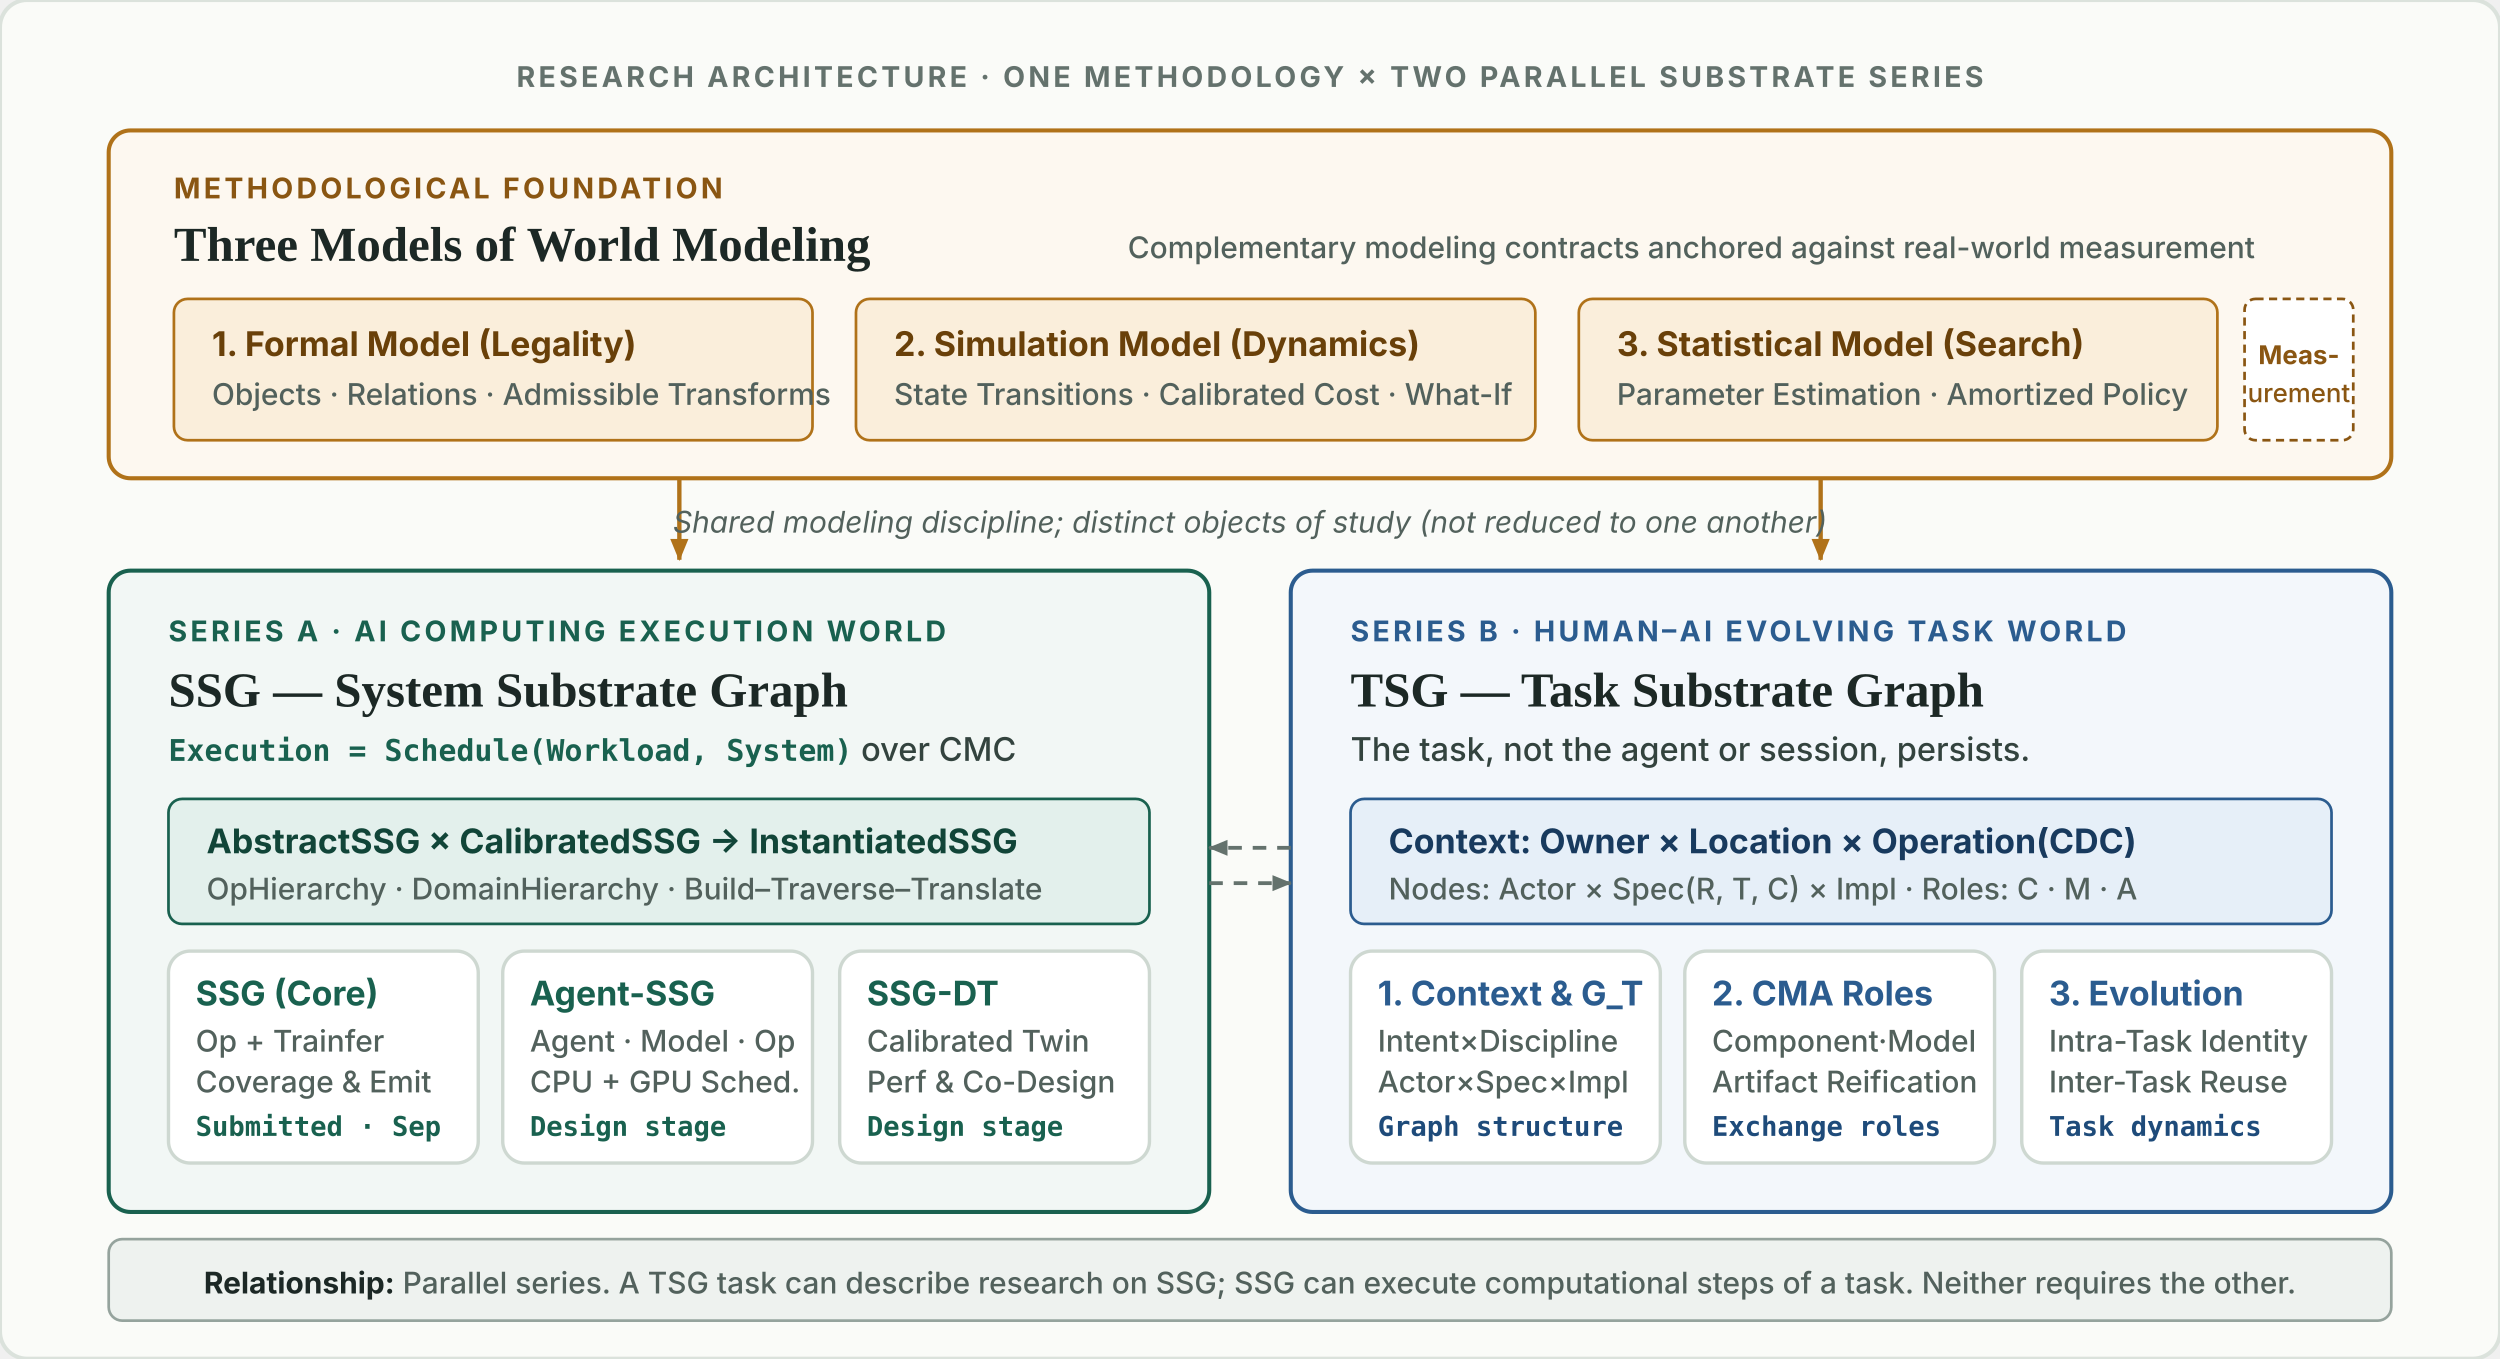
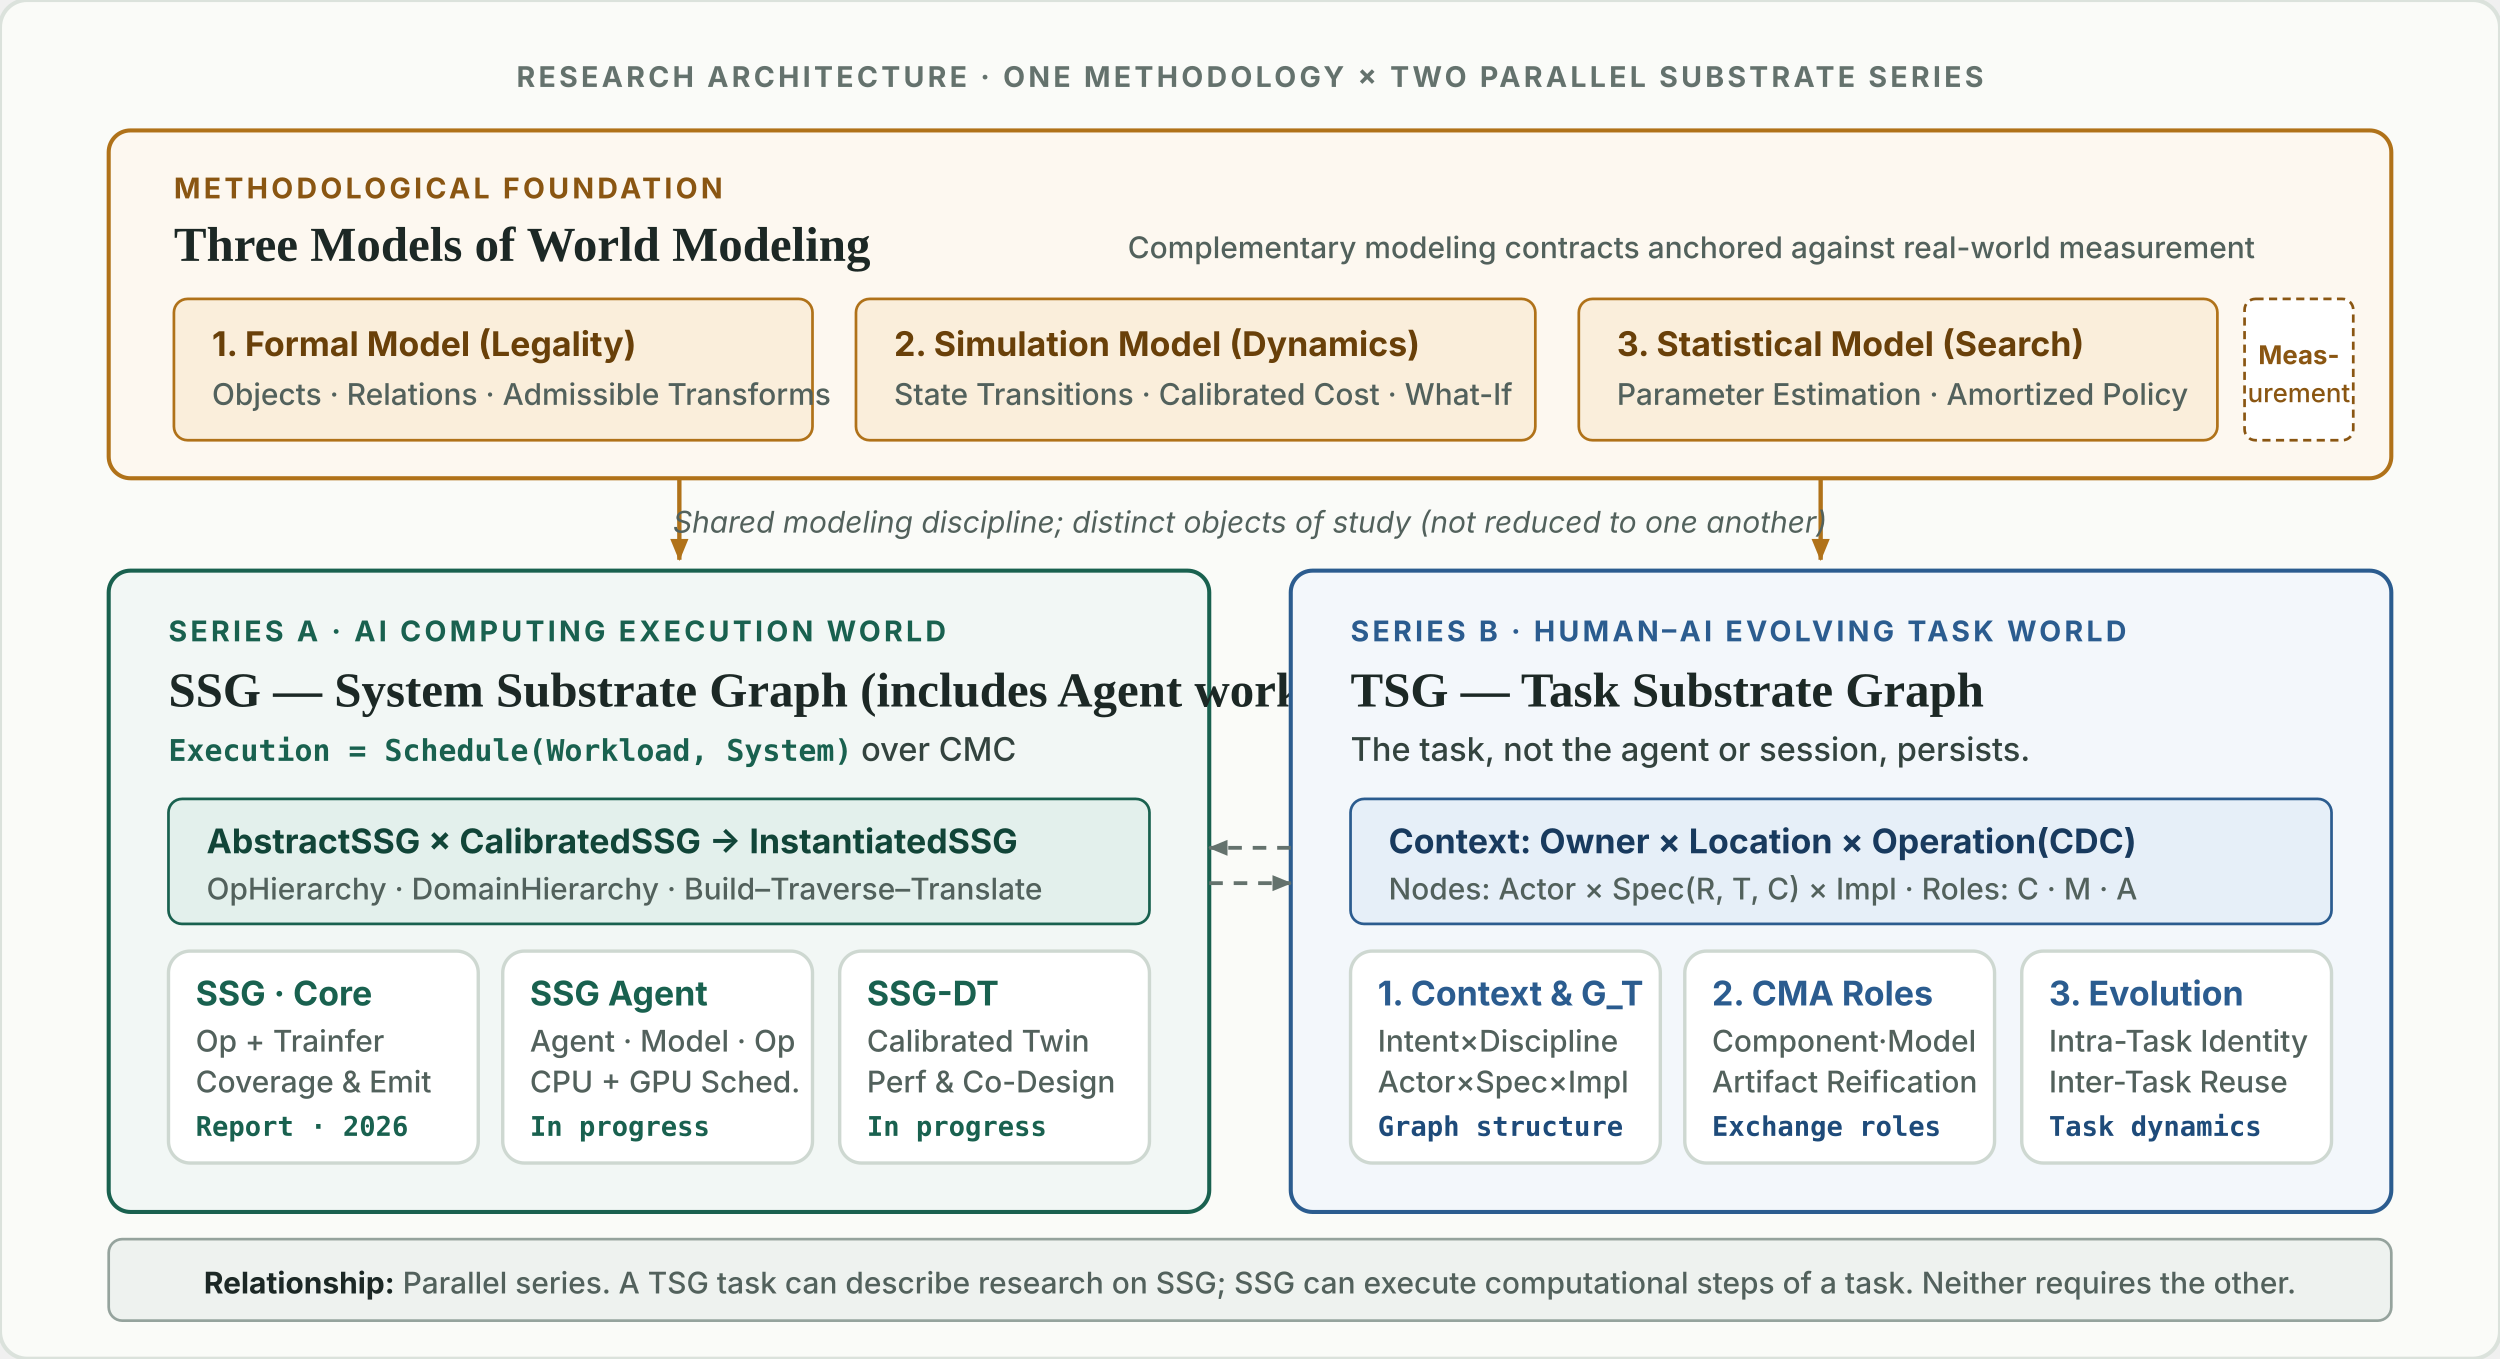
<svg xmlns="http://www.w3.org/2000/svg" viewBox="0 0 920 500" role="img" aria-label="Research Program Overview: Three Models, SSG, and TSG">
  <defs>
    <style>
      .title { font: 700 18px Georgia, "Times New Roman", serif; fill: #1c2825; }
      .subtitle { font: 600 13px system-ui, -apple-system, sans-serif; fill: #19614f; letter-spacing: 0.4px; }
      .kicker { font: 700 10.5px system-ui, -apple-system, sans-serif; fill: #64726d; letter-spacing: 1.2px; text-transform: uppercase; }
      .h { font: 650 14px system-ui, -apple-system, sans-serif; fill: #1c2825; }
      .h-sm { font: 650 12.5px system-ui, -apple-system, sans-serif; fill: #1c2825; }
      .b { font: 450 12px system-ui, -apple-system, sans-serif; fill: #33433e; }
      .b-sm { font: 450 11px system-ui, -apple-system, sans-serif; fill: #52615c; }
      .mono { font: 600 11px ui-monospace, SFMono-Regular, Menlo, monospace; fill: #19614f; }
      .mono-amber { font: 600 11px ui-monospace, SFMono-Regular, Menlo, monospace; fill: #8a5612; }
      .mono-blue { font: 600 11px ui-monospace, SFMono-Regular, Menlo, monospace; fill: #1e4b7a; }
      .card { fill: #ffffff; stroke: #ced8d1; stroke-width: 1.25; rx: 8; }
      .card-green { fill: #f2f7f5; stroke: #19614f; stroke-width: 1.5; rx: 8; }
      .card-blue { fill: #f3f7fb; stroke: #2b5c8f; stroke-width: 1.5; rx: 8; }
      .card-amber { fill: #fdf8f0; stroke: #b07219; stroke-width: 1.5; rx: 8; }
      .pill-green { fill: #e3f0ec; stroke: #19614f; stroke-width: 1; rx: 5; }
      .pill-blue { fill: #e6eff8; stroke: #2b5c8f; stroke-width: 1; rx: 5; }
      .pill-amber { fill: #faeedb; stroke: #b07219; stroke-width: 1; rx: 5; }
      .pill-gray { fill: #eef2ef; stroke: #95a39d; stroke-width: 1; rx: 5; }
      .arr { stroke: #19614f; stroke-width: 1.6; fill: none; marker-end: url(#arrow-green); }
      .arr-blue { stroke: #2b5c8f; stroke-width: 1.6; fill: none; marker-end: url(#arrow-blue); }
      .arr-amber { stroke: #b07219; stroke-width: 1.6; fill: none; marker-end: url(#arrow-amber); }
      .arr-muted { stroke: #64726d; stroke-width: 1.4; stroke-dasharray: 5 4; fill: none; marker-end: url(#arrow-muted); }
    </style>
    <marker id="arrow-green" viewBox="0 0 10 10" refX="8" refY="5" markerWidth="6" markerHeight="6" orient="auto-start-reverse">
      <path d="M 0 1.5 L 8.5 5 L 0 8.5 z" fill="#19614f" />
    </marker>
    <marker id="arrow-blue" viewBox="0 0 10 10" refX="8" refY="5" markerWidth="6" markerHeight="6" orient="auto-start-reverse">
      <path d="M 0 1.5 L 8.5 5 L 0 8.5 z" fill="#2b5c8f" />
    </marker>
    <marker id="arrow-amber" viewBox="0 0 10 10" refX="8" refY="5" markerWidth="6" markerHeight="6" orient="auto-start-reverse">
      <path d="M 0 1.5 L 8.5 5 L 0 8.5 z" fill="#b07219" />
    </marker>
    <marker id="arrow-muted" viewBox="0 0 10 10" refX="8" refY="5" markerWidth="6" markerHeight="6" orient="auto-start-reverse">
      <path d="M 0 1.5 L 8.5 5 L 0 8.5 z" fill="#64726d" />
    </marker>
  </defs>
  <rect width="920" height="500" fill="#fafbf8" rx="10" stroke="#dbe2dc" stroke-width="1.5" />
  <text x="460" y="32" text-anchor="middle" class="kicker">RESEARCH ARCHITECTURE · ONE METHODOLOGY × TWO PARALLEL SUBSTRATE SERIES</text>
  <rect x="40" y="48" width="840" height="128" class="card-amber" />
  <text x="64" y="73" class="kicker" style="fill:#8a5612">METHODOLOGICAL FOUNDATION</text>
  <text x="64" y="96" class="title">Three Models of World Modeling</text>
  <text x="415" y="95" class="b-sm">Complementary modeling contracts anchored against real-world measurement</text>
  <rect x="64" y="110" width="235" height="52" class="pill-amber" />
  <text x="78" y="131" class="h-sm" style="fill:#694009">1. Formal Model (Legality)</text>
  <text x="78" y="149" class="b-sm">Objects · Relations · Admissible Transforms</text>
  <rect x="315" y="110" width="250" height="52" class="pill-amber" />
  <text x="329" y="131" class="h-sm" style="fill:#694009">2. Simulation Model (Dynamics)</text>
  <text x="329" y="149" class="b-sm">State Transitions · Calibrated Cost · What-If</text>
  <rect x="581" y="110" width="235" height="52" class="pill-amber" />
  <text x="595" y="131" class="h-sm" style="fill:#694009">3. Statistical Model (Search)</text>
  <text x="595" y="149" class="b-sm">Parameter Estimation · Amortized Policy</text>
  <rect x="826" y="110" width="40" height="52" fill="#fff" stroke="#8a5612" stroke-dasharray="3 2" rx="4" />
  <text x="846" y="134" text-anchor="middle" class="b-sm" style="font-weight:700;fill:#8a5612;font-size:9.5px">Meas-</text>
  <text x="846" y="148" text-anchor="middle" class="b-sm" style="font-size:9.5px;fill:#8a5612">urement</text>
  <path d="M 250 176 L 250 206" class="arr-amber" />
  <path d="M 670 176 L 670 206" class="arr-amber" />
  <text x="460" y="196" text-anchor="middle" class="b-sm" style="font-style:italic">Shared modeling discipline; distinct objects of study (not reduced to one another)</text>
  <rect x="40" y="210" width="405" height="236" class="card-green" />
  <text x="62" y="236" class="kicker" style="fill:#19614f">SERIES A · AI COMPUTING EXECUTION WORLD</text>
-   <text x="62" y="260" class="title">SSG — System Substrate Graph</text>
+   <text x="62" y="260" class="title">SSG — System Substrate Graph (includes Agent workloads)</text>
  <text x="62" y="280" class="b">
    <tspan class="mono">Execution = Schedule(Workload, System)</tspan> over CMC</text>
  <rect x="62" y="294" width="361" height="46" class="pill-green" />
  <text x="76" y="314" class="h-sm" style="fill:#114538">AbstractSSG × CalibratedSSG → InstantiatedSSG</text>
  <text x="76" y="331" class="b-sm">OpHierarchy · DomainHierarchy · Build–Traverse–Translate</text>
  <rect x="62" y="350" width="114" height="78" class="card" />
-   <text x="72" y="370" class="h-sm" style="fill:#19614f">SSG (Core)</text>
+   <text x="72" y="370" class="h-sm" style="fill:#19614f">SSG · Core</text>
  <text x="72" y="387" class="b-sm">Op + Trainfer</text>
  <text x="72" y="402" class="b-sm">Coverage &amp; Emit</text>
-   <text x="72" y="418" class="mono" style="font-size:10px">Submitted · Sep</text>
+   <text x="72" y="418" class="mono" style="font-size:10px">Report · 2026</text>
  <rect x="185" y="350" width="114" height="78" class="card" />
-   <text x="195" y="370" class="h-sm" style="fill:#19614f">Agent-SSG</text>
+   <text x="195" y="370" class="h-sm" style="fill:#19614f">SSG Agent</text>
  <text x="195" y="387" class="b-sm">Agent · Model · Op</text>
  <text x="195" y="402" class="b-sm">CPU + GPU Sched.</text>
-   <text x="195" y="418" class="mono" style="font-size:10px">Design stage</text>
+   <text x="195" y="418" class="mono" style="font-size:10px">In progress</text>
  <rect x="309" y="350" width="114" height="78" class="card" />
  <text x="319" y="370" class="h-sm" style="fill:#19614f">SSG-DT</text>
  <text x="319" y="387" class="b-sm">Calibrated Twin</text>
  <text x="319" y="402" class="b-sm">Perf &amp; Co-Design</text>
-   <text x="319" y="418" class="mono" style="font-size:10px">Design stage</text>
+   <text x="319" y="418" class="mono" style="font-size:10px">In progress</text>
  <rect x="475" y="210" width="405" height="236" class="card-blue" />
  <text x="497" y="236" class="kicker" style="fill:#2b5c8f">SERIES B · HUMAN–AI EVOLVING TASK WORLD</text>
  <text x="497" y="260" class="title">TSG — Task Substrate Graph</text>
  <text x="497" y="280" class="b">The task, not the agent or session, persists.</text>
  <rect x="497" y="294" width="361" height="46" class="pill-blue" />
  <text x="511" y="314" class="h-sm" style="fill:#183a5e">Context: Owner × Location × Operation(CDC)</text>
  <text x="511" y="331" class="b-sm">Nodes: Actor × Spec(R, T, C) × Impl · Roles: C · M · A</text>
  <rect x="497" y="350" width="114" height="78" class="card" />
  <text x="507" y="370" class="h-sm" style="fill:#2b5c8f">1. Context &amp; G_T</text>
  <text x="507" y="387" class="b-sm">Intent×Discipline</text>
  <text x="507" y="402" class="b-sm">Actor×Spec×Impl</text>
  <text x="507" y="418" class="mono-blue" style="font-size:10px">Graph structure</text>
  <rect x="620" y="350" width="114" height="78" class="card" />
  <text x="630" y="370" class="h-sm" style="fill:#2b5c8f">2. CMA Roles</text>
  <text x="630" y="387" class="b-sm">Component·Model</text>
  <text x="630" y="402" class="b-sm">Artifact Reification</text>
  <text x="630" y="418" class="mono-blue" style="font-size:10px">Exchange roles</text>
  <rect x="744" y="350" width="114" height="78" class="card" />
  <text x="754" y="370" class="h-sm" style="fill:#2b5c8f">3. Evolution</text>
  <text x="754" y="387" class="b-sm">Intra-Task Identity</text>
  <text x="754" y="402" class="b-sm">Inter-Task Reuse</text>
  <text x="754" y="418" class="mono-blue" style="font-size:10px">Task dynamics</text>
  <path d="M 445 325 L 475 325" class="arr-muted" />
  <path d="M 475 312 L 445 312" class="arr-muted" />
  <rect x="40" y="456" width="840" height="30" class="pill-gray" />
  <text x="460" y="476" text-anchor="middle" class="b-sm">
    <tspan style="font-weight:700;fill:#1c2825">Relationship:</tspan> Parallel series. A TSG task can describe research on SSG; SSG can execute computational steps of a task. Neither requires the other.
  </text>
</svg>
